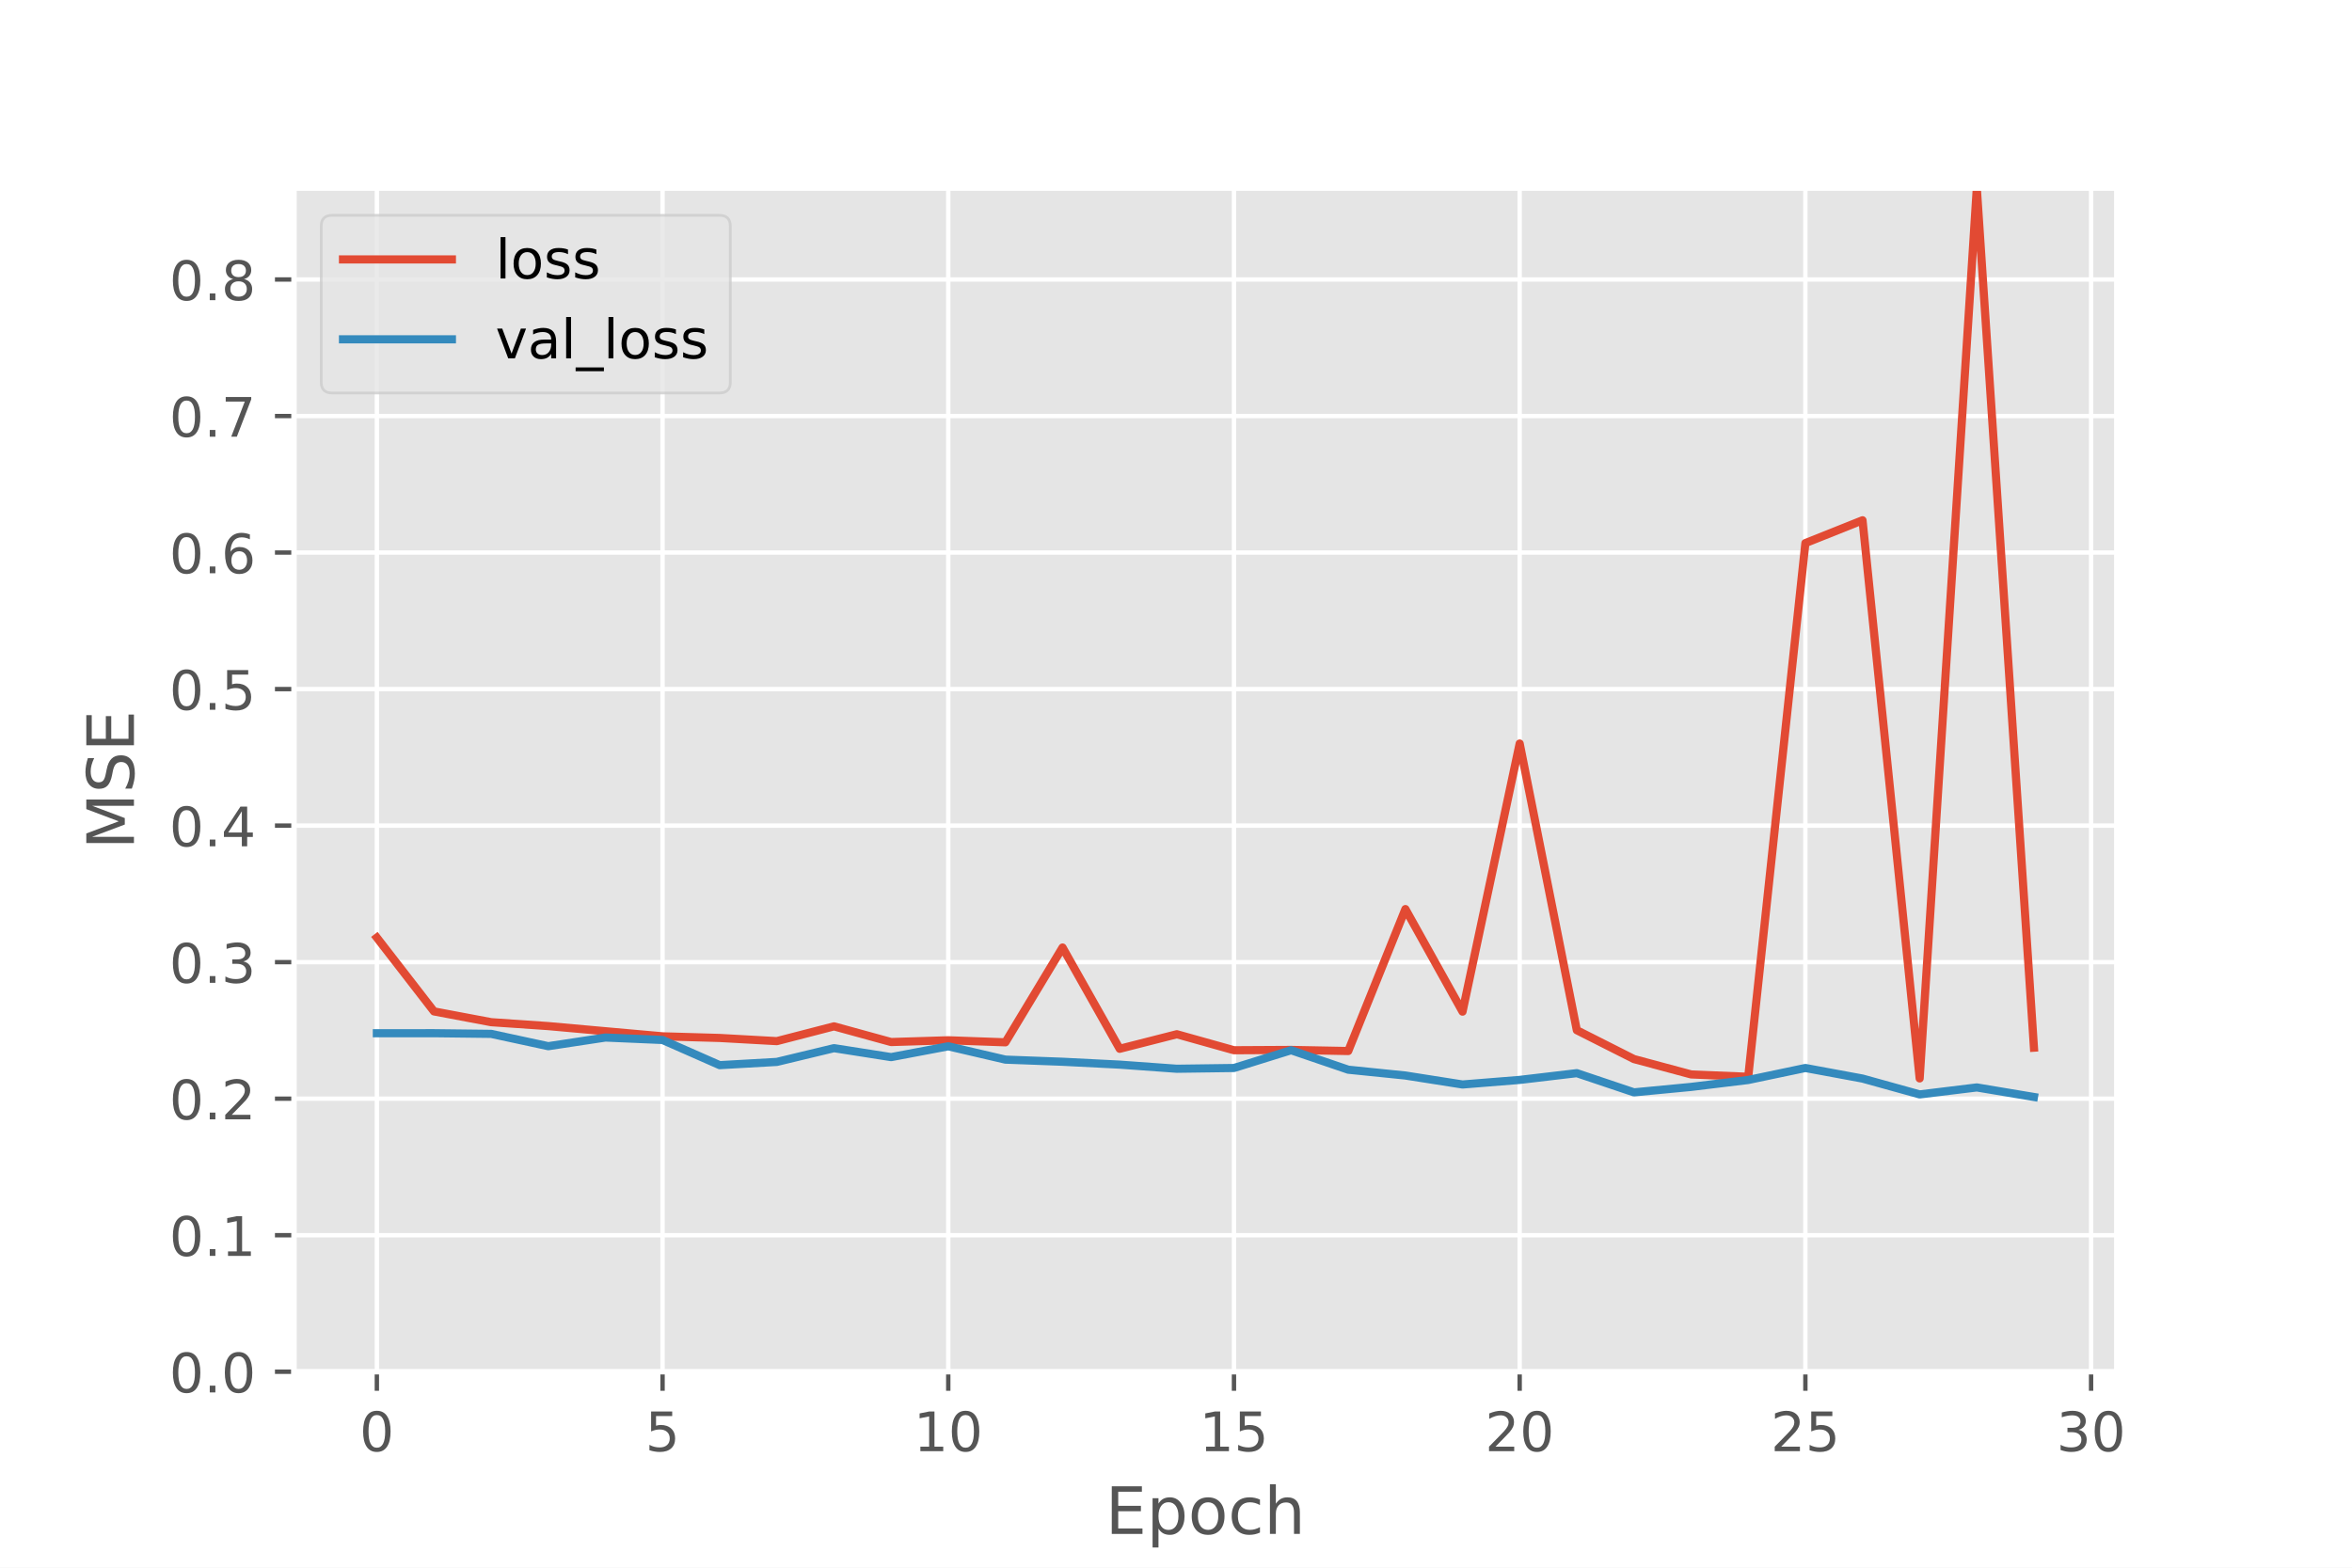
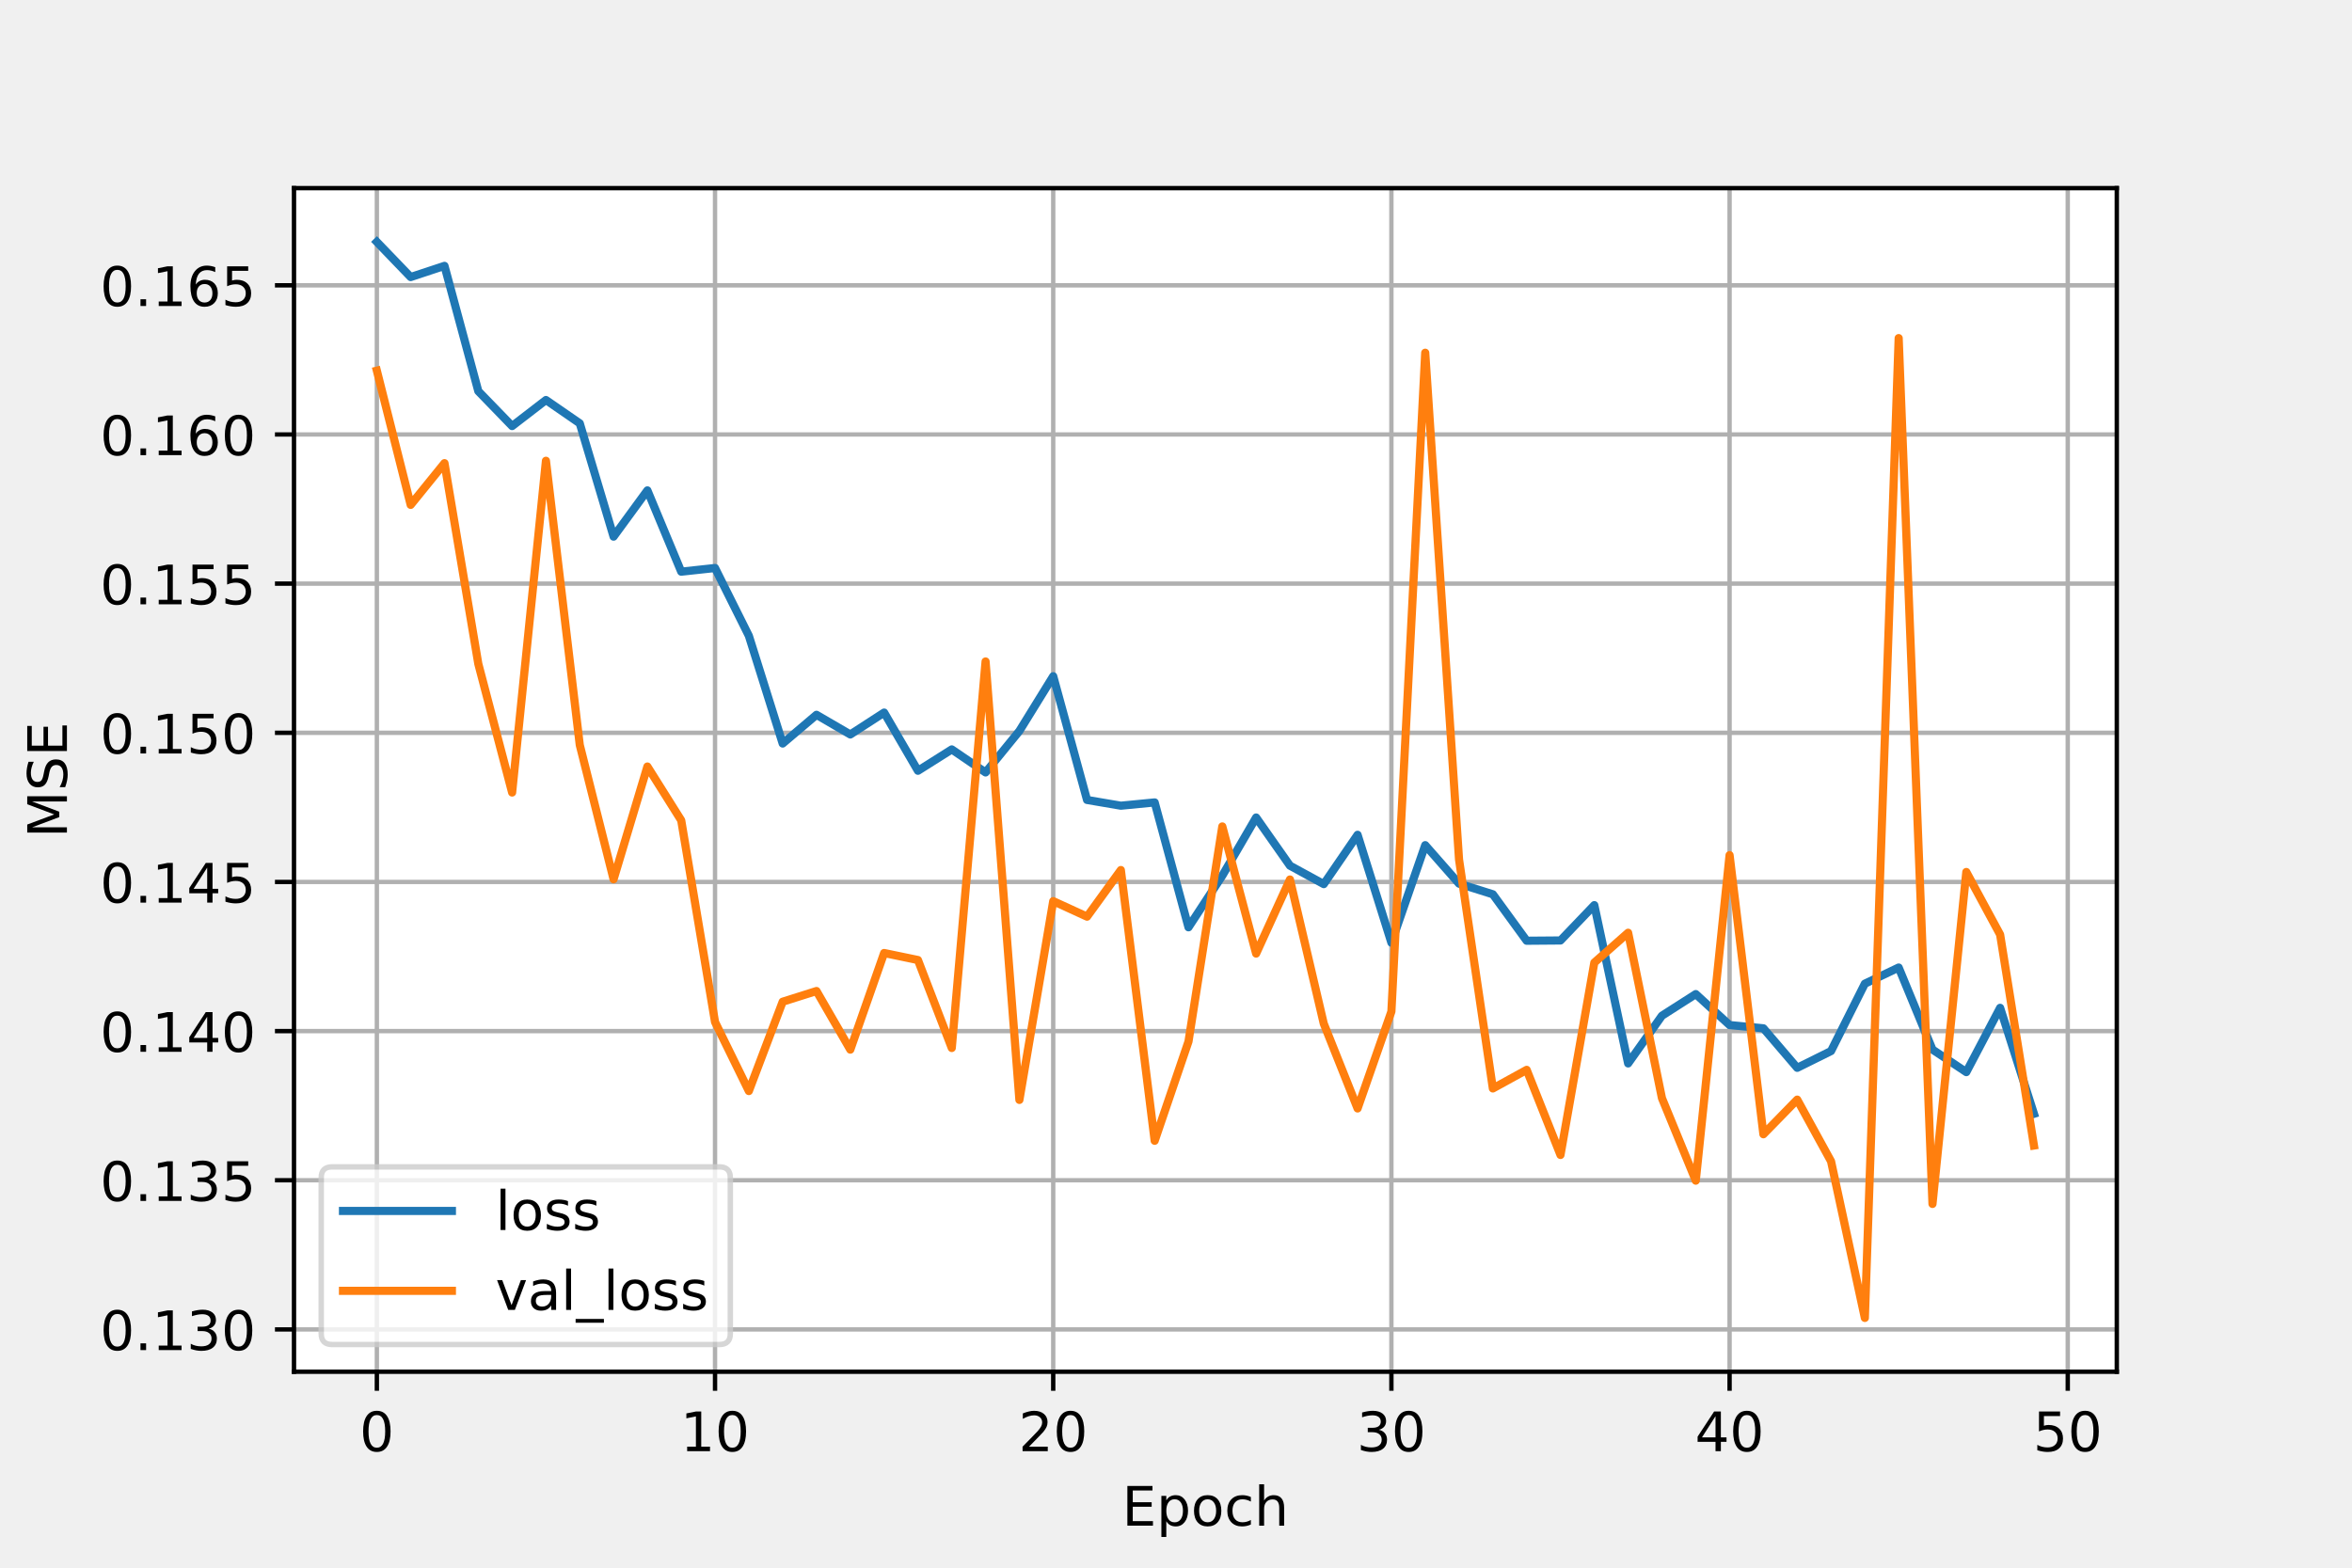
<svg xmlns="http://www.w3.org/2000/svg" xmlns:xlink="http://www.w3.org/1999/xlink" height="288pt" version="1.1" viewBox="0 0 432 288" width="432pt">
  <defs>
    <style type="text/css">*{stroke-linecap:butt;stroke-linejoin:round;}</style>
  </defs>
  <g id="figure_1">
    <g id="patch_1">
-       <path d="M 0 288  L 432 288  L 432 0  L 0 0  z " style="fill:#ffffff;" />
+       <path d="M 0 288  L 432 288  L 432 0  L 0 0  z " style="fill:none;" />
    </g>
    <g id="axes_1">
      <g id="patch_2">
-         <path d="M 54 252  L 388.8 252  L 388.8 34.56  L 54 34.56  z " style="fill:#e5e5e5;" />
+         <path d="M 54 252  L 388.8 252  L 388.8 34.56  L 54 34.56  z " style="fill:#ffffff;" />
      </g>
      <g id="matplotlib.axis_1">
        <g id="xtick_1">
          <g id="line2d_1">
-             <path clip-path="url(#p86d33bd21b)" d="M 69.218 252  L 69.218 34.56  " style="fill:none;stroke:#ffffff;stroke-linecap:square;stroke-width:0.8;" />
+             <path clip-path="url(#pa7ffbf6ae7)" d="M 69.218 252  L 69.218 34.56  " style="fill:none;stroke:#b0b0b0;stroke-linecap:square;stroke-width:0.8;" />
          </g>
          <g id="line2d_2">
            <defs>
-               <path d="M 0 0  L 0 3.5  " id="m400132d684" style="stroke:#555555;stroke-width:0.8;" />
-             </defs>
-             <g>
-               <use style="fill:#555555;stroke:#555555;stroke-width:0.8;" x="69.218" xlink:href="#m400132d684" y="252" />
+               <path d="M 0 0  L 0 3.5  " id="m783ab7d5ca" style="stroke:#000000;stroke-width:0.8;" />
+             </defs>
+             <g>
+               <use style="stroke:#000000;stroke-width:0.8;" x="69.218" xlink:href="#m783ab7d5ca" y="252" />
            </g>
          </g>
          <g id="text_1">
-             <g style="fill:#555555;" transform="translate(66.03693 266.5984)scale(0.1 -0.1)">
+             <g transform="translate(66.03693 266.5984)scale(0.1 -0.1)">
              <defs>
                <path d="M 2034 4250  Q 1547 4250 1301 3770  Q 1056 3291 1056 2328  Q 1056 1369 1301 889  Q 1547 409 2034 409  Q 2525 409 2770 889  Q 3016 1369 3016 2328  Q 3016 3291 2770 3770  Q 2525 4250 2034 4250  z M 2034 4750  Q 2819 4750 3233 4129  Q 3647 3509 3647 2328  Q 3647 1150 3233 529  Q 2819 -91 2034 -91  Q 1250 -91 836 529  Q 422 1150 422 2328  Q 422 3509 836 4129  Q 1250 4750 2034 4750  z " id="DejaVuSans-30" transform="scale(0.015625)" />
              </defs>
              <use xlink:href="#DejaVuSans-30" />
            </g>
          </g>
        </g>
        <g id="xtick_2">
          <g id="line2d_3">
-             <path clip-path="url(#p86d33bd21b)" d="M 121.695 252  L 121.695 34.56  " style="fill:none;stroke:#ffffff;stroke-linecap:square;stroke-width:0.8;" />
+             <path clip-path="url(#pa7ffbf6ae7)" d="M 131.333 252  L 131.333 34.56  " style="fill:none;stroke:#b0b0b0;stroke-linecap:square;stroke-width:0.8;" />
          </g>
          <g id="line2d_4">
            <g>
-               <use style="fill:#555555;stroke:#555555;stroke-width:0.8;" x="121.695" xlink:href="#m400132d684" y="252" />
+               <use style="stroke:#000000;stroke-width:0.8;" x="131.333" xlink:href="#m783ab7d5ca" y="252" />
            </g>
          </g>
          <g id="text_2">
-             <g style="fill:#555555;" transform="translate(118.5134 266.5984)scale(0.1 -0.1)">
-               <defs>
-                 <path d="M 691 4666  L 3169 4666  L 3169 4134  L 1269 4134  L 1269 2991  Q 1406 3038 1543 3061  Q 1681 3084 1819 3084  Q 2600 3084 3056 2656  Q 3513 2228 3513 1497  Q 3513 744 3044 326  Q 2575 -91 1722 -91  Q 1428 -91 1123 -41  Q 819 9 494 109  L 494 744  Q 775 591 1075 516  Q 1375 441 1709 441  Q 2250 441 2565 725  Q 2881 1009 2881 1497  Q 2881 1984 2565 2268  Q 2250 2553 1709 2553  Q 1456 2553 1204 2497  Q 953 2441 691 2322  L 691 4666  z " id="DejaVuSans-35" transform="scale(0.015625)" />
-               </defs>
-               <use xlink:href="#DejaVuSans-35" />
+             <g transform="translate(124.9707 266.5984)scale(0.1 -0.1)">
+               <defs>
+                 <path d="M 794 531  L 1825 531  L 1825 4091  L 703 3866  L 703 4441  L 1819 4666  L 2450 4666  L 2450 531  L 3481 531  L 3481 0  L 794 0  L 794 531  z " id="DejaVuSans-31" transform="scale(0.015625)" />
+               </defs>
+               <use xlink:href="#DejaVuSans-31" />
+               <use x="63.623" xlink:href="#DejaVuSans-30" />
            </g>
          </g>
        </g>
        <g id="xtick_3">
          <g id="line2d_5">
-             <path clip-path="url(#p86d33bd21b)" d="M 174.171 252  L 174.171 34.56  " style="fill:none;stroke:#ffffff;stroke-linecap:square;stroke-width:0.8;" />
+             <path clip-path="url(#pa7ffbf6ae7)" d="M 193.448 252  L 193.448 34.56  " style="fill:none;stroke:#b0b0b0;stroke-linecap:square;stroke-width:0.8;" />
          </g>
          <g id="line2d_6">
            <g>
-               <use style="fill:#555555;stroke:#555555;stroke-width:0.8;" x="174.171" xlink:href="#m400132d684" y="252" />
+               <use style="stroke:#000000;stroke-width:0.8;" x="193.448" xlink:href="#m783ab7d5ca" y="252" />
            </g>
          </g>
          <g id="text_3">
-             <g style="fill:#555555;" transform="translate(167.8087 266.5984)scale(0.1 -0.1)">
-               <defs>
-                 <path d="M 794 531  L 1825 531  L 1825 4091  L 703 3866  L 703 4441  L 1819 4666  L 2450 4666  L 2450 531  L 3481 531  L 3481 0  L 794 0  L 794 531  z " id="DejaVuSans-31" transform="scale(0.015625)" />
-               </defs>
-               <use xlink:href="#DejaVuSans-31" />
+             <g transform="translate(187.0857 266.5984)scale(0.1 -0.1)">
+               <defs>
+                 <path d="M 1228 531  L 3431 531  L 3431 0  L 469 0  L 469 531  Q 828 903 1448 1529  Q 2069 2156 2228 2338  Q 2531 2678 2651 2914  Q 2772 3150 2772 3378  Q 2772 3750 2511 3984  Q 2250 4219 1831 4219  Q 1534 4219 1204 4116  Q 875 4013 500 3803  L 500 4441  Q 881 4594 1212 4672  Q 1544 4750 1819 4750  Q 2544 4750 2975 4387  Q 3406 4025 3406 3419  Q 3406 3131 3298 2873  Q 3191 2616 2906 2266  Q 2828 2175 2409 1742  Q 1991 1309 1228 531  z " id="DejaVuSans-32" transform="scale(0.015625)" />
+               </defs>
+               <use xlink:href="#DejaVuSans-32" />
              <use x="63.623" xlink:href="#DejaVuSans-30" />
            </g>
          </g>
        </g>
        <g id="xtick_4">
          <g id="line2d_7">
-             <path clip-path="url(#p86d33bd21b)" d="M 226.648 252  L 226.648 34.56  " style="fill:none;stroke:#ffffff;stroke-linecap:square;stroke-width:0.8;" />
+             <path clip-path="url(#pa7ffbf6ae7)" d="M 255.563 252  L 255.563 34.56  " style="fill:none;stroke:#b0b0b0;stroke-linecap:square;stroke-width:0.8;" />
          </g>
          <g id="line2d_8">
            <g>
-               <use style="fill:#555555;stroke:#555555;stroke-width:0.8;" x="226.648" xlink:href="#m400132d684" y="252" />
+               <use style="stroke:#000000;stroke-width:0.8;" x="255.563" xlink:href="#m783ab7d5ca" y="252" />
            </g>
          </g>
          <g id="text_4">
-             <g style="fill:#555555;" transform="translate(220.2851 266.5984)scale(0.1 -0.1)">
-               <use xlink:href="#DejaVuSans-31" />
-               <use x="63.623" xlink:href="#DejaVuSans-35" />
+             <g transform="translate(249.2008 266.5984)scale(0.1 -0.1)">
+               <defs>
+                 <path d="M 2597 2516  Q 3050 2419 3304 2112  Q 3559 1806 3559 1356  Q 3559 666 3084 287  Q 2609 -91 1734 -91  Q 1441 -91 1130 -33  Q 819 25 488 141  L 488 750  Q 750 597 1062 519  Q 1375 441 1716 441  Q 2309 441 2620 675  Q 2931 909 2931 1356  Q 2931 1769 2642 2001  Q 2353 2234 1838 2234  L 1294 2234  L 1294 2753  L 1863 2753  Q 2328 2753 2575 2939  Q 2822 3125 2822 3475  Q 2822 3834 2567 4026  Q 2313 4219 1838 4219  Q 1578 4219 1281 4162  Q 984 4106 628 3988  L 628 4550  Q 988 4650 1302 4700  Q 1616 4750 1894 4750  Q 2613 4750 3031 4423  Q 3450 4097 3450 3541  Q 3450 3153 3228 2886  Q 3006 2619 2597 2516  z " id="DejaVuSans-33" transform="scale(0.015625)" />
+               </defs>
+               <use xlink:href="#DejaVuSans-33" />
+               <use x="63.623" xlink:href="#DejaVuSans-30" />
            </g>
          </g>
        </g>
        <g id="xtick_5">
          <g id="line2d_9">
-             <path clip-path="url(#p86d33bd21b)" d="M 279.124 252  L 279.124 34.56  " style="fill:none;stroke:#ffffff;stroke-linecap:square;stroke-width:0.8;" />
+             <path clip-path="url(#pa7ffbf6ae7)" d="M 317.678 252  L 317.678 34.56  " style="fill:none;stroke:#b0b0b0;stroke-linecap:square;stroke-width:0.8;" />
          </g>
          <g id="line2d_10">
            <g>
-               <use style="fill:#555555;stroke:#555555;stroke-width:0.8;" x="279.124" xlink:href="#m400132d684" y="252" />
+               <use style="stroke:#000000;stroke-width:0.8;" x="317.678" xlink:href="#m783ab7d5ca" y="252" />
            </g>
          </g>
          <g id="text_5">
-             <g style="fill:#555555;" transform="translate(272.7616 266.5984)scale(0.1 -0.1)">
-               <defs>
-                 <path d="M 1228 531  L 3431 531  L 3431 0  L 469 0  L 469 531  Q 828 903 1448 1529  Q 2069 2156 2228 2338  Q 2531 2678 2651 2914  Q 2772 3150 2772 3378  Q 2772 3750 2511 3984  Q 2250 4219 1831 4219  Q 1534 4219 1204 4116  Q 875 4013 500 3803  L 500 4441  Q 881 4594 1212 4672  Q 1544 4750 1819 4750  Q 2544 4750 2975 4387  Q 3406 4025 3406 3419  Q 3406 3131 3298 2873  Q 3191 2616 2906 2266  Q 2828 2175 2409 1742  Q 1991 1309 1228 531  z " id="DejaVuSans-32" transform="scale(0.015625)" />
-               </defs>
-               <use xlink:href="#DejaVuSans-32" />
+             <g transform="translate(311.3158 266.5984)scale(0.1 -0.1)">
+               <defs>
+                 <path d="M 2419 4116  L 825 1625  L 2419 1625  L 2419 4116  z M 2253 4666  L 3047 4666  L 3047 1625  L 3713 1625  L 3713 1100  L 3047 1100  L 3047 0  L 2419 0  L 2419 1100  L 313 1100  L 313 1709  L 2253 4666  z " id="DejaVuSans-34" transform="scale(0.015625)" />
+               </defs>
+               <use xlink:href="#DejaVuSans-34" />
              <use x="63.623" xlink:href="#DejaVuSans-30" />
            </g>
          </g>
        </g>
        <g id="xtick_6">
          <g id="line2d_11">
-             <path clip-path="url(#p86d33bd21b)" d="M 331.601 252  L 331.601 34.56  " style="fill:none;stroke:#ffffff;stroke-linecap:square;stroke-width:0.8;" />
+             <path clip-path="url(#pa7ffbf6ae7)" d="M 379.793 252  L 379.793 34.56  " style="fill:none;stroke:#b0b0b0;stroke-linecap:square;stroke-width:0.8;" />
          </g>
          <g id="line2d_12">
            <g>
-               <use style="fill:#555555;stroke:#555555;stroke-width:0.8;" x="331.601" xlink:href="#m400132d684" y="252" />
+               <use style="stroke:#000000;stroke-width:0.8;" x="379.793" xlink:href="#m783ab7d5ca" y="252" />
            </g>
          </g>
          <g id="text_6">
-             <g style="fill:#555555;" transform="translate(325.2381 266.5984)scale(0.1 -0.1)">
-               <use xlink:href="#DejaVuSans-32" />
-               <use x="63.623" xlink:href="#DejaVuSans-35" />
-             </g>
-           </g>
-         </g>
-         <g id="xtick_7">
-           <g id="line2d_13">
-             <path clip-path="url(#p86d33bd21b)" d="M 384.077 252  L 384.077 34.56  " style="fill:none;stroke:#ffffff;stroke-linecap:square;stroke-width:0.8;" />
-           </g>
-           <g id="line2d_14">
-             <g>
-               <use style="fill:#555555;stroke:#555555;stroke-width:0.8;" x="384.077" xlink:href="#m400132d684" y="252" />
-             </g>
-           </g>
-           <g id="text_7">
-             <g style="fill:#555555;" transform="translate(377.7146 266.5984)scale(0.1 -0.1)">
-               <defs>
-                 <path d="M 2597 2516  Q 3050 2419 3304 2112  Q 3559 1806 3559 1356  Q 3559 666 3084 287  Q 2609 -91 1734 -91  Q 1441 -91 1130 -33  Q 819 25 488 141  L 488 750  Q 750 597 1062 519  Q 1375 441 1716 441  Q 2309 441 2620 675  Q 2931 909 2931 1356  Q 2931 1769 2642 2001  Q 2353 2234 1838 2234  L 1294 2234  L 1294 2753  L 1863 2753  Q 2328 2753 2575 2939  Q 2822 3125 2822 3475  Q 2822 3834 2567 4026  Q 2313 4219 1838 4219  Q 1578 4219 1281 4162  Q 984 4106 628 3988  L 628 4550  Q 988 4650 1302 4700  Q 1616 4750 1894 4750  Q 2613 4750 3031 4423  Q 3450 4097 3450 3541  Q 3450 3153 3228 2886  Q 3006 2619 2597 2516  z " id="DejaVuSans-33" transform="scale(0.015625)" />
-               </defs>
-               <use xlink:href="#DejaVuSans-33" />
-               <use x="63.623" xlink:href="#DejaVuSans-30" />
-             </g>
-           </g>
-         </g>
-         <g id="text_8">
-           <g style="fill:#555555;" transform="translate(203.0269 281.7962)scale(0.12 -0.12)">
+             <g transform="translate(373.4308 266.5984)scale(0.1 -0.1)">
+               <defs>
+                 <path d="M 691 4666  L 3169 4666  L 3169 4134  L 1269 4134  L 1269 2991  Q 1406 3038 1543 3061  Q 1681 3084 1819 3084  Q 2600 3084 3056 2656  Q 3513 2228 3513 1497  Q 3513 744 3044 326  Q 2575 -91 1722 -91  Q 1428 -91 1123 -41  Q 819 9 494 109  L 494 744  Q 775 591 1075 516  Q 1375 441 1709 441  Q 2250 441 2565 725  Q 2881 1009 2881 1497  Q 2881 1984 2565 2268  Q 2250 2553 1709 2553  Q 1456 2553 1204 2497  Q 953 2441 691 2322  L 691 4666  z " id="DejaVuSans-35" transform="scale(0.015625)" />
+               </defs>
+               <use xlink:href="#DejaVuSans-35" />
+               <use x="63.623" xlink:href="#DejaVuSans-30" />
+             </g>
+           </g>
+         </g>
+         <g id="text_7">
+           <g transform="translate(206.0891 280.2766)scale(0.1 -0.1)">
            <defs>
              <path d="M 628 4666  L 3578 4666  L 3578 4134  L 1259 4134  L 1259 2753  L 3481 2753  L 3481 2222  L 1259 2222  L 1259 531  L 3634 531  L 3634 0  L 628 0  L 628 4666  z " id="DejaVuSans-45" transform="scale(0.015625)" />
              <path d="M 1159 525  L 1159 -1331  L 581 -1331  L 581 3500  L 1159 3500  L 1159 2969  Q 1341 3281 1617 3432  Q 1894 3584 2278 3584  Q 2916 3584 3314 3078  Q 3713 2572 3713 1747  Q 3713 922 3314 415  Q 2916 -91 2278 -91  Q 1894 -91 1617 61  Q 1341 213 1159 525  z M 3116 1747  Q 3116 2381 2855 2742  Q 2594 3103 2138 3103  Q 1681 3103 1420 2742  Q 1159 2381 1159 1747  Q 1159 1113 1420 752  Q 1681 391 2138 391  Q 2594 391 2855 752  Q 3116 1113 3116 1747  z " id="DejaVuSans-70" transform="scale(0.015625)" />
              <path d="M 1959 3097  Q 1497 3097 1228 2736  Q 959 2375 959 1747  Q 959 1119 1226 758  Q 1494 397 1959 397  Q 2419 397 2687 759  Q 2956 1122 2956 1747  Q 2956 2369 2687 2733  Q 2419 3097 1959 3097  z M 1959 3584  Q 2709 3584 3137 3096  Q 3566 2609 3566 1747  Q 3566 888 3137 398  Q 2709 -91 1959 -91  Q 1206 -91 779 398  Q 353 888 353 1747  Q 353 2609 779 3096  Q 1206 3584 1959 3584  z " id="DejaVuSans-6f" transform="scale(0.015625)" />
              <path d="M 3122 3366  L 3122 2828  Q 2878 2963 2633 3030  Q 2388 3097 2138 3097  Q 1578 3097 1268 2742  Q 959 2388 959 1747  Q 959 1106 1268 751  Q 1578 397 2138 397  Q 2388 397 2633 464  Q 2878 531 3122 666  L 3122 134  Q 2881 22 2623 -34  Q 2366 -91 2075 -91  Q 1284 -91 818 406  Q 353 903 353 1747  Q 353 2603 823 3093  Q 1294 3584 2113 3584  Q 2378 3584 2631 3529  Q 2884 3475 3122 3366  z " id="DejaVuSans-63" transform="scale(0.015625)" />
              <path d="M 3513 2113  L 3513 0  L 2938 0  L 2938 2094  Q 2938 2591 2744 2837  Q 2550 3084 2163 3084  Q 1697 3084 1428 2787  Q 1159 2491 1159 1978  L 1159 0  L 581 0  L 581 4863  L 1159 4863  L 1159 2956  Q 1366 3272 1645 3428  Q 1925 3584 2291 3584  Q 2894 3584 3203 3211  Q 3513 2838 3513 2113  z " id="DejaVuSans-68" transform="scale(0.015625)" />
            </defs>
            <use xlink:href="#DejaVuSans-45" />
            <use x="63.184" xlink:href="#DejaVuSans-70" />
            <use x="126.66" xlink:href="#DejaVuSans-6f" />
            <use x="187.842" xlink:href="#DejaVuSans-63" />
            <use x="242.822" xlink:href="#DejaVuSans-68" />
          </g>
        </g>
      </g>
      <g id="matplotlib.axis_2">
        <g id="ytick_1">
+           <g id="line2d_13">
+             <path clip-path="url(#pa7ffbf6ae7)" d="M 54 244.227  L 388.8 244.227  " style="fill:none;stroke:#b0b0b0;stroke-linecap:square;stroke-width:0.8;" />
+           </g>
+           <g id="line2d_14">
+             <defs>
+               <path d="M 0 0  L -3.5 0  " id="ma357948608" style="stroke:#000000;stroke-width:0.8;" />
+             </defs>
+             <g>
+               <use style="stroke:#000000;stroke-width:0.8;" x="54" xlink:href="#ma357948608" y="244.227" />
+             </g>
+           </g>
+           <g id="text_8">
+             <g transform="translate(18.37187 248.0265)scale(0.1 -0.1)">
+               <defs>
+                 <path d="M 684 794  L 1344 794  L 1344 0  L 684 0  L 684 794  z " id="DejaVuSans-2e" transform="scale(0.015625)" />
+               </defs>
+               <use xlink:href="#DejaVuSans-30" />
+               <use x="63.623" xlink:href="#DejaVuSans-2e" />
+               <use x="95.41" xlink:href="#DejaVuSans-31" />
+               <use x="159.033" xlink:href="#DejaVuSans-33" />
+               <use x="222.656" xlink:href="#DejaVuSans-30" />
+             </g>
+           </g>
+         </g>
+         <g id="ytick_2">
          <g id="line2d_15">
-             <path clip-path="url(#p86d33bd21b)" d="M 54 252  L 388.8 252  " style="fill:none;stroke:#ffffff;stroke-linecap:square;stroke-width:0.8;" />
+             <path clip-path="url(#pa7ffbf6ae7)" d="M 54 216.826  L 388.8 216.826  " style="fill:none;stroke:#b0b0b0;stroke-linecap:square;stroke-width:0.8;" />
          </g>
          <g id="line2d_16">
-             <defs>
-               <path d="M 0 0  L -3.5 0  " id="m25a396aba7" style="stroke:#555555;stroke-width:0.8;" />
-             </defs>
-             <g>
-               <use style="fill:#555555;stroke:#555555;stroke-width:0.8;" x="54" xlink:href="#m25a396aba7" y="252" />
+             <g>
+               <use style="stroke:#000000;stroke-width:0.8;" x="54" xlink:href="#ma357948608" y="216.826" />
            </g>
          </g>
          <g id="text_9">
-             <g style="fill:#555555;" transform="translate(31.09688 255.7992)scale(0.1 -0.1)">
-               <defs>
-                 <path d="M 684 794  L 1344 794  L 1344 0  L 684 0  L 684 794  z " id="DejaVuSans-2e" transform="scale(0.015625)" />
-               </defs>
-               <use xlink:href="#DejaVuSans-30" />
-               <use x="63.623" xlink:href="#DejaVuSans-2e" />
-               <use x="95.41" xlink:href="#DejaVuSans-30" />
-             </g>
-           </g>
-         </g>
-         <g id="ytick_2">
+             <g transform="translate(18.37187 220.6249)scale(0.1 -0.1)">
+               <use xlink:href="#DejaVuSans-30" />
+               <use x="63.623" xlink:href="#DejaVuSans-2e" />
+               <use x="95.41" xlink:href="#DejaVuSans-31" />
+               <use x="159.033" xlink:href="#DejaVuSans-33" />
+               <use x="222.656" xlink:href="#DejaVuSans-35" />
+             </g>
+           </g>
+         </g>
+         <g id="ytick_3">
          <g id="line2d_17">
-             <path clip-path="url(#p86d33bd21b)" d="M 54 226.918  L 388.8 226.918  " style="fill:none;stroke:#ffffff;stroke-linecap:square;stroke-width:0.8;" />
+             <path clip-path="url(#pa7ffbf6ae7)" d="M 54 189.424  L 388.8 189.424  " style="fill:none;stroke:#b0b0b0;stroke-linecap:square;stroke-width:0.8;" />
          </g>
          <g id="line2d_18">
            <g>
-               <use style="fill:#555555;stroke:#555555;stroke-width:0.8;" x="54" xlink:href="#m25a396aba7" y="226.918" />
+               <use style="stroke:#000000;stroke-width:0.8;" x="54" xlink:href="#ma357948608" y="189.424" />
            </g>
          </g>
          <g id="text_10">
-             <g style="fill:#555555;" transform="translate(31.09688 230.7177)scale(0.1 -0.1)">
-               <use xlink:href="#DejaVuSans-30" />
-               <use x="63.623" xlink:href="#DejaVuSans-2e" />
-               <use x="95.41" xlink:href="#DejaVuSans-31" />
-             </g>
-           </g>
-         </g>
-         <g id="ytick_3">
+             <g transform="translate(18.37187 193.2233)scale(0.1 -0.1)">
+               <use xlink:href="#DejaVuSans-30" />
+               <use x="63.623" xlink:href="#DejaVuSans-2e" />
+               <use x="95.41" xlink:href="#DejaVuSans-31" />
+               <use x="159.033" xlink:href="#DejaVuSans-34" />
+               <use x="222.656" xlink:href="#DejaVuSans-30" />
+             </g>
+           </g>
+         </g>
+         <g id="ytick_4">
          <g id="line2d_19">
-             <path clip-path="url(#p86d33bd21b)" d="M 54 201.837  L 388.8 201.837  " style="fill:none;stroke:#ffffff;stroke-linecap:square;stroke-width:0.8;" />
+             <path clip-path="url(#pa7ffbf6ae7)" d="M 54 162.022  L 388.8 162.022  " style="fill:none;stroke:#b0b0b0;stroke-linecap:square;stroke-width:0.8;" />
          </g>
          <g id="line2d_20">
            <g>
-               <use style="fill:#555555;stroke:#555555;stroke-width:0.8;" x="54" xlink:href="#m25a396aba7" y="201.837" />
+               <use style="stroke:#000000;stroke-width:0.8;" x="54" xlink:href="#ma357948608" y="162.022" />
            </g>
          </g>
          <g id="text_11">
-             <g style="fill:#555555;" transform="translate(31.09688 205.6361)scale(0.1 -0.1)">
-               <use xlink:href="#DejaVuSans-30" />
-               <use x="63.623" xlink:href="#DejaVuSans-2e" />
-               <use x="95.41" xlink:href="#DejaVuSans-32" />
-             </g>
-           </g>
-         </g>
-         <g id="ytick_4">
+             <g transform="translate(18.37187 165.8217)scale(0.1 -0.1)">
+               <use xlink:href="#DejaVuSans-30" />
+               <use x="63.623" xlink:href="#DejaVuSans-2e" />
+               <use x="95.41" xlink:href="#DejaVuSans-31" />
+               <use x="159.033" xlink:href="#DejaVuSans-34" />
+               <use x="222.656" xlink:href="#DejaVuSans-35" />
+             </g>
+           </g>
+         </g>
+         <g id="ytick_5">
          <g id="line2d_21">
-             <path clip-path="url(#p86d33bd21b)" d="M 54 176.755  L 388.8 176.755  " style="fill:none;stroke:#ffffff;stroke-linecap:square;stroke-width:0.8;" />
+             <path clip-path="url(#pa7ffbf6ae7)" d="M 54 134.621  L 388.8 134.621  " style="fill:none;stroke:#b0b0b0;stroke-linecap:square;stroke-width:0.8;" />
          </g>
          <g id="line2d_22">
            <g>
-               <use style="fill:#555555;stroke:#555555;stroke-width:0.8;" x="54" xlink:href="#m25a396aba7" y="176.755" />
+               <use style="stroke:#000000;stroke-width:0.8;" x="54" xlink:href="#ma357948608" y="134.621" />
            </g>
          </g>
          <g id="text_12">
-             <g style="fill:#555555;" transform="translate(31.09688 180.5545)scale(0.1 -0.1)">
-               <use xlink:href="#DejaVuSans-30" />
-               <use x="63.623" xlink:href="#DejaVuSans-2e" />
-               <use x="95.41" xlink:href="#DejaVuSans-33" />
-             </g>
-           </g>
-         </g>
-         <g id="ytick_5">
+             <g transform="translate(18.37187 138.4201)scale(0.1 -0.1)">
+               <use xlink:href="#DejaVuSans-30" />
+               <use x="63.623" xlink:href="#DejaVuSans-2e" />
+               <use x="95.41" xlink:href="#DejaVuSans-31" />
+               <use x="159.033" xlink:href="#DejaVuSans-35" />
+               <use x="222.656" xlink:href="#DejaVuSans-30" />
+             </g>
+           </g>
+         </g>
+         <g id="ytick_6">
          <g id="line2d_23">
-             <path clip-path="url(#p86d33bd21b)" d="M 54 151.674  L 388.8 151.674  " style="fill:none;stroke:#ffffff;stroke-linecap:square;stroke-width:0.8;" />
+             <path clip-path="url(#pa7ffbf6ae7)" d="M 54 107.219  L 388.8 107.219  " style="fill:none;stroke:#b0b0b0;stroke-linecap:square;stroke-width:0.8;" />
          </g>
          <g id="line2d_24">
            <g>
-               <use style="fill:#555555;stroke:#555555;stroke-width:0.8;" x="54" xlink:href="#m25a396aba7" y="151.674" />
+               <use style="stroke:#000000;stroke-width:0.8;" x="54" xlink:href="#ma357948608" y="107.219" />
            </g>
          </g>
          <g id="text_13">
-             <g style="fill:#555555;" transform="translate(31.09688 155.473)scale(0.1 -0.1)">
-               <defs>
-                 <path d="M 2419 4116  L 825 1625  L 2419 1625  L 2419 4116  z M 2253 4666  L 3047 4666  L 3047 1625  L 3713 1625  L 3713 1100  L 3047 1100  L 3047 0  L 2419 0  L 2419 1100  L 313 1100  L 313 1709  L 2253 4666  z " id="DejaVuSans-34" transform="scale(0.015625)" />
-               </defs>
-               <use xlink:href="#DejaVuSans-30" />
-               <use x="63.623" xlink:href="#DejaVuSans-2e" />
-               <use x="95.41" xlink:href="#DejaVuSans-34" />
-             </g>
-           </g>
-         </g>
-         <g id="ytick_6">
+             <g transform="translate(18.37187 111.0185)scale(0.1 -0.1)">
+               <use xlink:href="#DejaVuSans-30" />
+               <use x="63.623" xlink:href="#DejaVuSans-2e" />
+               <use x="95.41" xlink:href="#DejaVuSans-31" />
+               <use x="159.033" xlink:href="#DejaVuSans-35" />
+               <use x="222.656" xlink:href="#DejaVuSans-35" />
+             </g>
+           </g>
+         </g>
+         <g id="ytick_7">
          <g id="line2d_25">
-             <path clip-path="url(#p86d33bd21b)" d="M 54 126.592  L 388.8 126.592  " style="fill:none;stroke:#ffffff;stroke-linecap:square;stroke-width:0.8;" />
+             <path clip-path="url(#pa7ffbf6ae7)" d="M 54 79.818  L 388.8 79.818  " style="fill:none;stroke:#b0b0b0;stroke-linecap:square;stroke-width:0.8;" />
          </g>
          <g id="line2d_26">
            <g>
-               <use style="fill:#555555;stroke:#555555;stroke-width:0.8;" x="54" xlink:href="#m25a396aba7" y="126.592" />
+               <use style="stroke:#000000;stroke-width:0.8;" x="54" xlink:href="#ma357948608" y="79.818" />
            </g>
          </g>
          <g id="text_14">
-             <g style="fill:#555555;" transform="translate(31.09688 130.3914)scale(0.1 -0.1)">
-               <use xlink:href="#DejaVuSans-30" />
-               <use x="63.623" xlink:href="#DejaVuSans-2e" />
-               <use x="95.41" xlink:href="#DejaVuSans-35" />
-             </g>
-           </g>
-         </g>
-         <g id="ytick_7">
+             <g transform="translate(18.37187 83.61692)scale(0.1 -0.1)">
+               <defs>
+                 <path d="M 2113 2584  Q 1688 2584 1439 2293  Q 1191 2003 1191 1497  Q 1191 994 1439 701  Q 1688 409 2113 409  Q 2538 409 2786 701  Q 3034 994 3034 1497  Q 3034 2003 2786 2293  Q 2538 2584 2113 2584  z M 3366 4563  L 3366 3988  Q 3128 4100 2886 4159  Q 2644 4219 2406 4219  Q 1781 4219 1451 3797  Q 1122 3375 1075 2522  Q 1259 2794 1537 2939  Q 1816 3084 2150 3084  Q 2853 3084 3261 2657  Q 3669 2231 3669 1497  Q 3669 778 3244 343  Q 2819 -91 2113 -91  Q 1303 -91 875 529  Q 447 1150 447 2328  Q 447 3434 972 4092  Q 1497 4750 2381 4750  Q 2619 4750 2861 4703  Q 3103 4656 3366 4563  z " id="DejaVuSans-36" transform="scale(0.015625)" />
+               </defs>
+               <use xlink:href="#DejaVuSans-30" />
+               <use x="63.623" xlink:href="#DejaVuSans-2e" />
+               <use x="95.41" xlink:href="#DejaVuSans-31" />
+               <use x="159.033" xlink:href="#DejaVuSans-36" />
+               <use x="222.656" xlink:href="#DejaVuSans-30" />
+             </g>
+           </g>
+         </g>
+         <g id="ytick_8">
          <g id="line2d_27">
-             <path clip-path="url(#p86d33bd21b)" d="M 54 101.511  L 388.8 101.511  " style="fill:none;stroke:#ffffff;stroke-linecap:square;stroke-width:0.8;" />
+             <path clip-path="url(#pa7ffbf6ae7)" d="M 54 52.416  L 388.8 52.416  " style="fill:none;stroke:#b0b0b0;stroke-linecap:square;stroke-width:0.8;" />
          </g>
          <g id="line2d_28">
            <g>
-               <use style="fill:#555555;stroke:#555555;stroke-width:0.8;" x="54" xlink:href="#m25a396aba7" y="101.511" />
+               <use style="stroke:#000000;stroke-width:0.8;" x="54" xlink:href="#ma357948608" y="52.416" />
            </g>
          </g>
          <g id="text_15">
-             <g style="fill:#555555;" transform="translate(31.09688 105.3098)scale(0.1 -0.1)">
-               <defs>
-                 <path d="M 2113 2584  Q 1688 2584 1439 2293  Q 1191 2003 1191 1497  Q 1191 994 1439 701  Q 1688 409 2113 409  Q 2538 409 2786 701  Q 3034 994 3034 1497  Q 3034 2003 2786 2293  Q 2538 2584 2113 2584  z M 3366 4563  L 3366 3988  Q 3128 4100 2886 4159  Q 2644 4219 2406 4219  Q 1781 4219 1451 3797  Q 1122 3375 1075 2522  Q 1259 2794 1537 2939  Q 1816 3084 2150 3084  Q 2853 3084 3261 2657  Q 3669 2231 3669 1497  Q 3669 778 3244 343  Q 2819 -91 2113 -91  Q 1303 -91 875 529  Q 447 1150 447 2328  Q 447 3434 972 4092  Q 1497 4750 2381 4750  Q 2619 4750 2861 4703  Q 3103 4656 3366 4563  z " id="DejaVuSans-36" transform="scale(0.015625)" />
-               </defs>
-               <use xlink:href="#DejaVuSans-30" />
-               <use x="63.623" xlink:href="#DejaVuSans-2e" />
-               <use x="95.41" xlink:href="#DejaVuSans-36" />
-             </g>
-           </g>
-         </g>
-         <g id="ytick_8">
-           <g id="line2d_29">
-             <path clip-path="url(#p86d33bd21b)" d="M 54 76.429  L 388.8 76.429  " style="fill:none;stroke:#ffffff;stroke-linecap:square;stroke-width:0.8;" />
-           </g>
-           <g id="line2d_30">
-             <g>
-               <use style="fill:#555555;stroke:#555555;stroke-width:0.8;" x="54" xlink:href="#m25a396aba7" y="76.429" />
-             </g>
-           </g>
-           <g id="text_16">
-             <g style="fill:#555555;" transform="translate(31.09688 80.22825)scale(0.1 -0.1)">
-               <defs>
-                 <path d="M 525 4666  L 3525 4666  L 3525 4397  L 1831 0  L 1172 0  L 2766 4134  L 525 4134  L 525 4666  z " id="DejaVuSans-37" transform="scale(0.015625)" />
-               </defs>
-               <use xlink:href="#DejaVuSans-30" />
-               <use x="63.623" xlink:href="#DejaVuSans-2e" />
-               <use x="95.41" xlink:href="#DejaVuSans-37" />
-             </g>
-           </g>
-         </g>
-         <g id="ytick_9">
-           <g id="line2d_31">
-             <path clip-path="url(#p86d33bd21b)" d="M 54 51.347  L 388.8 51.347  " style="fill:none;stroke:#ffffff;stroke-linecap:square;stroke-width:0.8;" />
-           </g>
-           <g id="line2d_32">
-             <g>
-               <use style="fill:#555555;stroke:#555555;stroke-width:0.8;" x="54" xlink:href="#m25a396aba7" y="51.347" />
-             </g>
-           </g>
-           <g id="text_17">
-             <g style="fill:#555555;" transform="translate(31.09688 55.14669)scale(0.1 -0.1)">
-               <defs>
-                 <path d="M 2034 2216  Q 1584 2216 1326 1975  Q 1069 1734 1069 1313  Q 1069 891 1326 650  Q 1584 409 2034 409  Q 2484 409 2743 651  Q 3003 894 3003 1313  Q 3003 1734 2745 1975  Q 2488 2216 2034 2216  z M 1403 2484  Q 997 2584 770 2862  Q 544 3141 544 3541  Q 544 4100 942 4425  Q 1341 4750 2034 4750  Q 2731 4750 3128 4425  Q 3525 4100 3525 3541  Q 3525 3141 3298 2862  Q 3072 2584 2669 2484  Q 3125 2378 3379 2068  Q 3634 1759 3634 1313  Q 3634 634 3220 271  Q 2806 -91 2034 -91  Q 1263 -91 848 271  Q 434 634 434 1313  Q 434 1759 690 2068  Q 947 2378 1403 2484  z M 1172 3481  Q 1172 3119 1398 2916  Q 1625 2713 2034 2713  Q 2441 2713 2670 2916  Q 2900 3119 2900 3481  Q 2900 3844 2670 4047  Q 2441 4250 2034 4250  Q 1625 4250 1398 4047  Q 1172 3844 1172 3481  z " id="DejaVuSans-38" transform="scale(0.015625)" />
-               </defs>
-               <use xlink:href="#DejaVuSans-30" />
-               <use x="63.623" xlink:href="#DejaVuSans-2e" />
-               <use x="95.41" xlink:href="#DejaVuSans-38" />
-             </g>
-           </g>
-         </g>
-         <g id="text_18">
-           <g style="fill:#555555;" transform="translate(24.60125 156.0572)rotate(-90)scale(0.12 -0.12)">
+             <g transform="translate(18.37187 56.21533)scale(0.1 -0.1)">
+               <use xlink:href="#DejaVuSans-30" />
+               <use x="63.623" xlink:href="#DejaVuSans-2e" />
+               <use x="95.41" xlink:href="#DejaVuSans-31" />
+               <use x="159.033" xlink:href="#DejaVuSans-36" />
+               <use x="222.656" xlink:href="#DejaVuSans-35" />
+             </g>
+           </g>
+         </g>
+         <g id="text_16">
+           <g transform="translate(12.29219 153.9277)rotate(-90)scale(0.1 -0.1)">
            <defs>
              <path d="M 628 4666  L 1569 4666  L 2759 1491  L 3956 4666  L 4897 4666  L 4897 0  L 4281 0  L 4281 4097  L 3078 897  L 2444 897  L 1241 4097  L 1241 0  L 628 0  L 628 4666  z " id="DejaVuSans-4d" transform="scale(0.015625)" />
              <path d="M 3425 4513  L 3425 3897  Q 3066 4069 2747 4153  Q 2428 4238 2131 4238  Q 1616 4238 1336 4038  Q 1056 3838 1056 3469  Q 1056 3159 1242 3001  Q 1428 2844 1947 2747  L 2328 2669  Q 3034 2534 3370 2195  Q 3706 1856 3706 1288  Q 3706 609 3251 259  Q 2797 -91 1919 -91  Q 1588 -91 1214 -16  Q 841 59 441 206  L 441 856  Q 825 641 1194 531  Q 1563 422 1919 422  Q 2459 422 2753 634  Q 3047 847 3047 1241  Q 3047 1584 2836 1778  Q 2625 1972 2144 2069  L 1759 2144  Q 1053 2284 737 2584  Q 422 2884 422 3419  Q 422 4038 858 4394  Q 1294 4750 2059 4750  Q 2388 4750 2728 4690  Q 3069 4631 3425 4513  z " id="DejaVuSans-53" transform="scale(0.015625)" />
            </defs>
            <use xlink:href="#DejaVuSans-4d" />
            <use x="86.279" xlink:href="#DejaVuSans-53" />
            <use x="149.756" xlink:href="#DejaVuSans-45" />
          </g>
        </g>
      </g>
-       <g id="line2d_33">
-         <path clip-path="url(#p86d33bd21b)" d="M 69.218 172.249  L 79.713 185.806  L 90.209 187.785  L 100.704 188.504  L 111.199 189.446  L 121.695 190.383  L 132.19 190.684  L 142.685 191.267  L 153.181 188.551  L 163.676 191.434  L 174.171 191.111  L 184.666 191.485  L 195.162 174.069  L 205.657 192.673  L 216.152 189.999  L 226.648 192.94  L 237.143 192.882  L 247.638 193.084  L 258.134 167.007  L 268.629 185.848  L 279.124 136.595  L 289.619 189.259  L 300.115 194.563  L 310.61 197.383  L 321.105 197.816  L 331.601 99.773  L 342.096 95.579  L 352.591 198.117  L 363.087 34.56  L 373.582 192.47  " style="fill:none;stroke:#e24a33;stroke-linecap:square;stroke-width:1.5;" />
-       </g>
-       <g id="line2d_34">
-         <path clip-path="url(#p86d33bd21b)" d="M 69.218 189.817  L 79.713 189.809  L 90.209 189.932  L 100.704 192.197  L 111.199 190.605  L 121.695 191.056  L 132.19 195.68  L 142.685 195.084  L 153.181 192.558  L 163.676 194.203  L 174.171 192.217  L 184.666 194.663  L 195.162 195.054  L 205.657 195.583  L 216.152 196.341  L 226.648 196.201  L 237.143 192.936  L 247.638 196.515  L 258.134 197.583  L 268.629 199.233  L 279.124 198.39  L 289.619 197.15  L 300.115 200.679  L 310.61 199.676  L 321.105 198.403  L 331.601 196.2  L 342.096 198.144  L 352.591 201.057  L 363.087 199.773  L 373.582 201.528  " style="fill:none;stroke:#348abd;stroke-linecap:square;stroke-width:1.5;" />
+       <g id="line2d_29">
+         <path clip-path="url(#pa7ffbf6ae7)" d="M 69.218 44.444  L 75.43 50.897  L 81.641 48.843  L 87.853 71.862  L 94.064 78.273  L 100.276 73.488  L 106.487 77.772  L 112.699 98.585  L 118.91 90.09  L 125.122 105.022  L 131.333 104.349  L 137.545 116.803  L 143.756 136.59  L 149.968 131.317  L 156.179 134.931  L 162.391 130.907  L 168.602 141.596  L 174.814 137.675  L 181.025 141.905  L 187.237 134.283  L 193.448 124.228  L 199.66 146.958  L 205.871 148.015  L 212.083 147.414  L 218.294 170.354  L 224.506 160.867  L 230.717 150.185  L 236.929 159.032  L 243.14 162.42  L 249.352 153.361  L 255.563 173.186  L 261.775 155.264  L 267.986 162.334  L 274.198 164.29  L 280.409 172.823  L 286.621 172.774  L 292.832 166.283  L 299.044 195.361  L 305.255 186.597  L 311.467 182.625  L 317.678 188.313  L 323.89 188.911  L 330.101 196.171  L 336.313 193.09  L 342.524 180.712  L 348.736 177.746  L 354.947 192.815  L 361.159 196.958  L 367.37 185.149  L 373.582 204.615  " style="fill:none;stroke:#1f77b4;stroke-linecap:square;stroke-width:1.5;" />
+       </g>
+       <g id="line2d_30">
+         <path clip-path="url(#pa7ffbf6ae7)" d="M 69.218 68.094  L 75.43 92.749  L 81.641 85.088  L 87.853 121.956  L 94.064 145.592  L 100.276 84.651  L 106.487 136.86  L 112.699 161.531  L 118.91 140.819  L 125.122 150.704  L 131.333 187.753  L 137.545 200.435  L 143.756 184.025  L 149.968 182.061  L 156.179 192.828  L 162.391 175.077  L 168.602 176.366  L 174.814 192.527  L 181.025 121.522  L 187.237 202.064  L 193.448 165.549  L 199.66 168.399  L 205.871 159.834  L 212.083 209.571  L 218.294 191.335  L 224.506 151.826  L 230.717 175.18  L 236.929 161.575  L 243.14 188.048  L 249.352 203.633  L 255.563 185.824  L 261.775 64.803  L 267.986 157.891  L 274.198 199.959  L 280.409 196.544  L 286.621 212.178  L 292.832 176.841  L 299.044 171.356  L 305.255 201.739  L 311.467 216.897  L 317.678 157.098  L 323.89 208.373  L 330.101 202.013  L 336.313 213.335  L 342.524 242.116  L 348.736 62.116  L 354.947 221.174  L 361.159 160.194  L 367.37 171.692  L 373.582 210.446  " style="fill:none;stroke:#ff7f0e;stroke-linecap:square;stroke-width:1.5;" />
      </g>
      <g id="patch_3">
-         <path d="M 54 252  L 54 34.56  " style="fill:none;stroke:#ffffff;stroke-linecap:square;stroke-linejoin:miter;" />
+         <path d="M 54 252  L 54 34.56  " style="fill:none;stroke:#000000;stroke-linecap:square;stroke-linejoin:miter;stroke-width:0.8;" />
      </g>
      <g id="patch_4">
-         <path d="M 388.8 252  L 388.8 34.56  " style="fill:none;stroke:#ffffff;stroke-linecap:square;stroke-linejoin:miter;" />
+         <path d="M 388.8 252  L 388.8 34.56  " style="fill:none;stroke:#000000;stroke-linecap:square;stroke-linejoin:miter;stroke-width:0.8;" />
      </g>
      <g id="patch_5">
-         <path d="M 54 252  L 388.8 252  " style="fill:none;stroke:#ffffff;stroke-linecap:square;stroke-linejoin:miter;" />
+         <path d="M 54 252  L 388.8 252  " style="fill:none;stroke:#000000;stroke-linecap:square;stroke-linejoin:miter;stroke-width:0.8;" />
      </g>
      <g id="patch_6">
-         <path d="M 54 34.56  L 388.8 34.56  " style="fill:none;stroke:#ffffff;stroke-linecap:square;stroke-linejoin:miter;" />
+         <path d="M 54 34.56  L 388.8 34.56  " style="fill:none;stroke:#000000;stroke-linecap:square;stroke-linejoin:miter;stroke-width:0.8;" />
      </g>
      <g id="legend_1">
        <g id="patch_7">
-           <path d="M 61 72.194  L 132.141 72.194  Q 134.141 72.194 134.141 70.194  L 134.141 41.56  Q 134.141 39.56 132.141 39.56  L 61 39.56  Q 59 39.56 59 41.56  L 59 70.194  Q 59 72.194 61 72.194  z " style="fill:#e5e5e5;opacity:0.8;stroke:#cccccc;stroke-linejoin:miter;stroke-width:0.5;" />
-         </g>
-         <g id="line2d_35">
-           <path d="M 63 47.658  L 83 47.658  " style="fill:none;stroke:#e24a33;stroke-linecap:square;stroke-width:1.5;" />
-         </g>
-         <g id="line2d_36" />
-         <g id="text_19">
-           <g transform="translate(91 51.15844)scale(0.1 -0.1)">
+           <path d="M 61 247  L 132.141 247  Q 134.141 247 134.141 245  L 134.141 216.366  Q 134.141 214.366 132.141 214.366  L 61 214.366  Q 59 214.366 59 216.366  L 59 245  Q 59 247 61 247  z " style="fill:#ffffff;opacity:0.8;stroke:#cccccc;stroke-linejoin:miter;" />
+         </g>
+         <g id="line2d_31">
+           <path d="M 63 222.464  L 83 222.464  " style="fill:none;stroke:#1f77b4;stroke-linecap:square;stroke-width:1.5;" />
+         </g>
+         <g id="line2d_32" />
+         <g id="text_17">
+           <g transform="translate(91 225.9641)scale(0.1 -0.1)">
            <defs>
              <path d="M 603 4863  L 1178 4863  L 1178 0  L 603 0  L 603 4863  z " id="DejaVuSans-6c" transform="scale(0.015625)" />
              <path d="M 2834 3397  L 2834 2853  Q 2591 2978 2328 3040  Q 2066 3103 1784 3103  Q 1356 3103 1142 2972  Q 928 2841 928 2578  Q 928 2378 1081 2264  Q 1234 2150 1697 2047  L 1894 2003  Q 2506 1872 2764 1633  Q 3022 1394 3022 966  Q 3022 478 2636 193  Q 2250 -91 1575 -91  Q 1294 -91 989 -36  Q 684 19 347 128  L 347 722  Q 666 556 975 473  Q 1284 391 1588 391  Q 1994 391 2212 530  Q 2431 669 2431 922  Q 2431 1156 2273 1281  Q 2116 1406 1581 1522  L 1381 1569  Q 847 1681 609 1914  Q 372 2147 372 2553  Q 372 3047 722 3315  Q 1072 3584 1716 3584  Q 2034 3584 2315 3537  Q 2597 3491 2834 3397  z " id="DejaVuSans-73" transform="scale(0.015625)" />
            </defs>
            <use xlink:href="#DejaVuSans-6c" />
            <use x="27.783" xlink:href="#DejaVuSans-6f" />
            <use x="88.965" xlink:href="#DejaVuSans-73" />
            <use x="141.064" xlink:href="#DejaVuSans-73" />
          </g>
        </g>
-         <g id="line2d_37">
-           <path d="M 63 62.337  L 83 62.337  " style="fill:none;stroke:#348abd;stroke-linecap:square;stroke-width:1.5;" />
-         </g>
-         <g id="line2d_38" />
-         <g id="text_20">
-           <g transform="translate(91 65.83656)scale(0.1 -0.1)">
+         <g id="line2d_33">
+           <path d="M 63 237.142  L 83 237.142  " style="fill:none;stroke:#ff7f0e;stroke-linecap:square;stroke-width:1.5;" />
+         </g>
+         <g id="line2d_34" />
+         <g id="text_18">
+           <g transform="translate(91 240.6422)scale(0.1 -0.1)">
            <defs>
              <path d="M 191 3500  L 800 3500  L 1894 563  L 2988 3500  L 3597 3500  L 2284 0  L 1503 0  L 191 3500  z " id="DejaVuSans-76" transform="scale(0.015625)" />
              <path d="M 2194 1759  Q 1497 1759 1228 1600  Q 959 1441 959 1056  Q 959 750 1161 570  Q 1363 391 1709 391  Q 2188 391 2477 730  Q 2766 1069 2766 1631  L 2766 1759  L 2194 1759  z M 3341 1997  L 3341 0  L 2766 0  L 2766 531  Q 2569 213 2275 61  Q 1981 -91 1556 -91  Q 1019 -91 701 211  Q 384 513 384 1019  Q 384 1609 779 1909  Q 1175 2209 1959 2209  L 2766 2209  L 2766 2266  Q 2766 2663 2505 2880  Q 2244 3097 1772 3097  Q 1472 3097 1187 3025  Q 903 2953 641 2809  L 641 3341  Q 956 3463 1253 3523  Q 1550 3584 1831 3584  Q 2591 3584 2966 3190  Q 3341 2797 3341 1997  z " id="DejaVuSans-61" transform="scale(0.015625)" />
              <path d="M 3263 -1063  L 3263 -1509  L -63 -1509  L -63 -1063  L 3263 -1063  z " id="DejaVuSans-5f" transform="scale(0.015625)" />
            </defs>
            <use xlink:href="#DejaVuSans-76" />
            <use x="59.18" xlink:href="#DejaVuSans-61" />
            <use x="120.459" xlink:href="#DejaVuSans-6c" />
            <use x="148.242" xlink:href="#DejaVuSans-5f" />
            <use x="198.242" xlink:href="#DejaVuSans-6c" />
            <use x="226.025" xlink:href="#DejaVuSans-6f" />
            <use x="287.207" xlink:href="#DejaVuSans-73" />
            <use x="339.307" xlink:href="#DejaVuSans-73" />
          </g>
        </g>
      </g>
    </g>
  </g>
  <defs>
-     <clipPath id="p86d33bd21b">
+     <clipPath id="pa7ffbf6ae7">
      <rect height="217.44" width="334.8" x="54" y="34.56" />
    </clipPath>
  </defs>
</svg>
